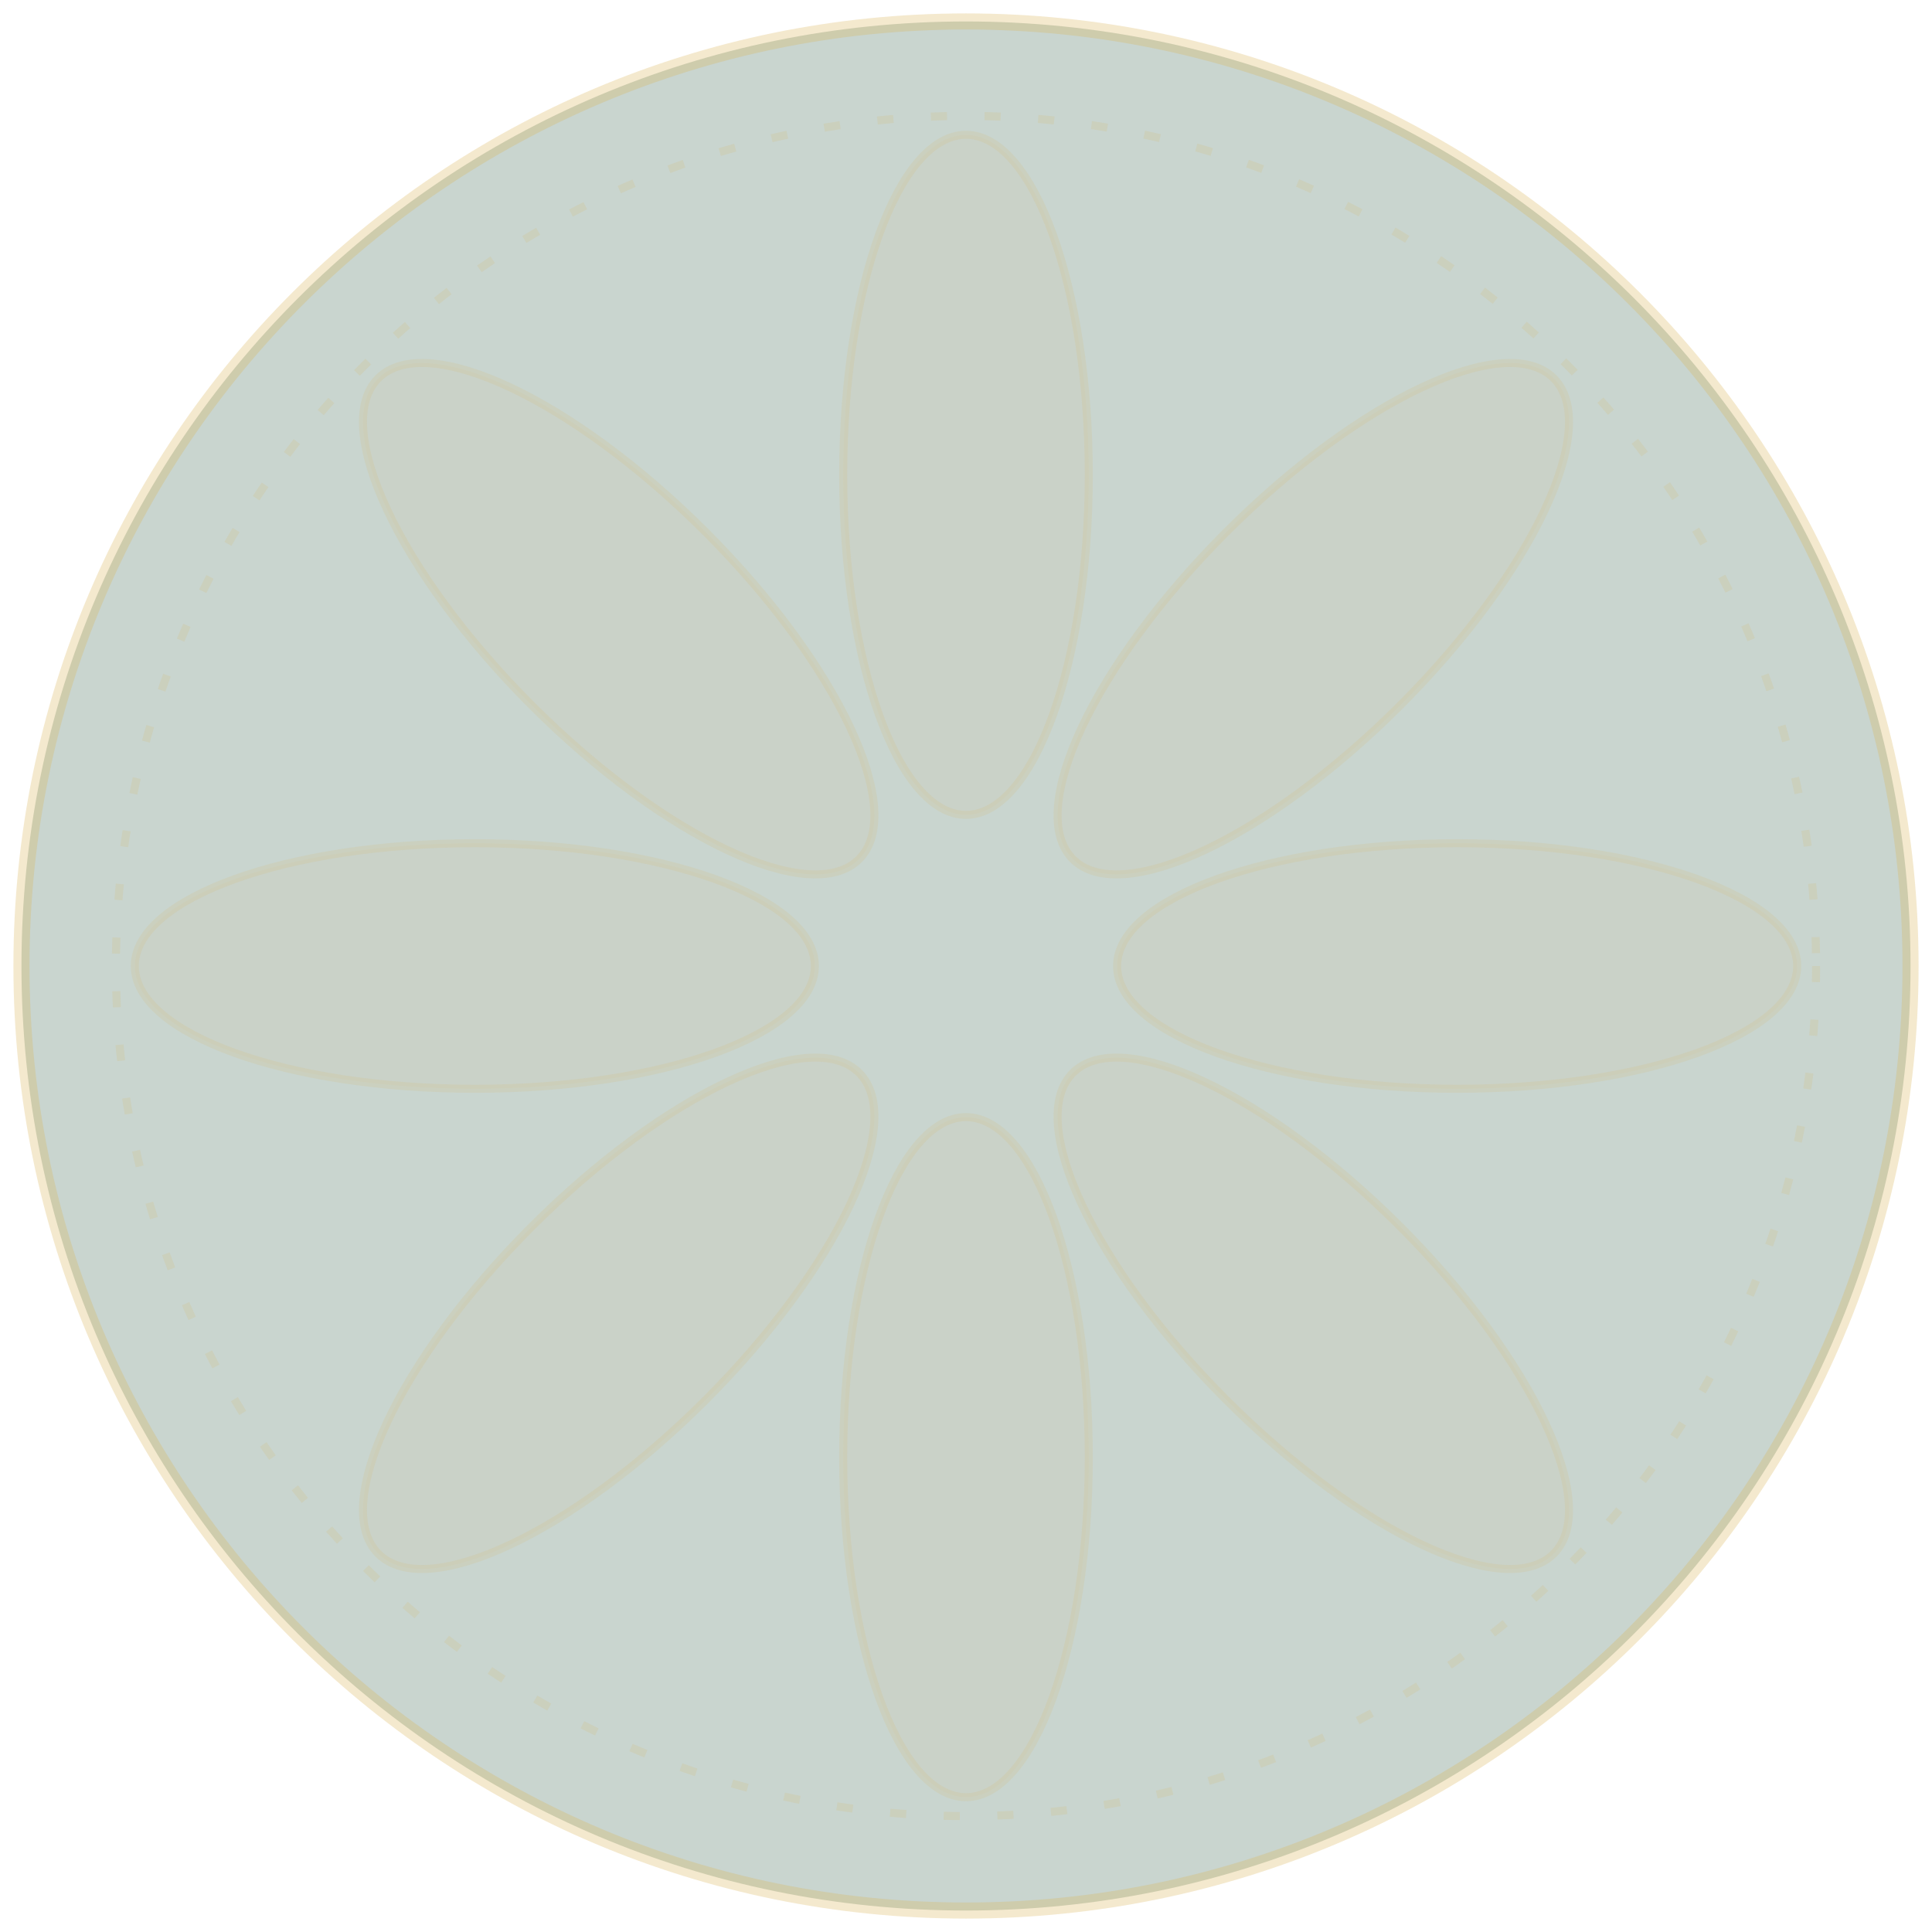
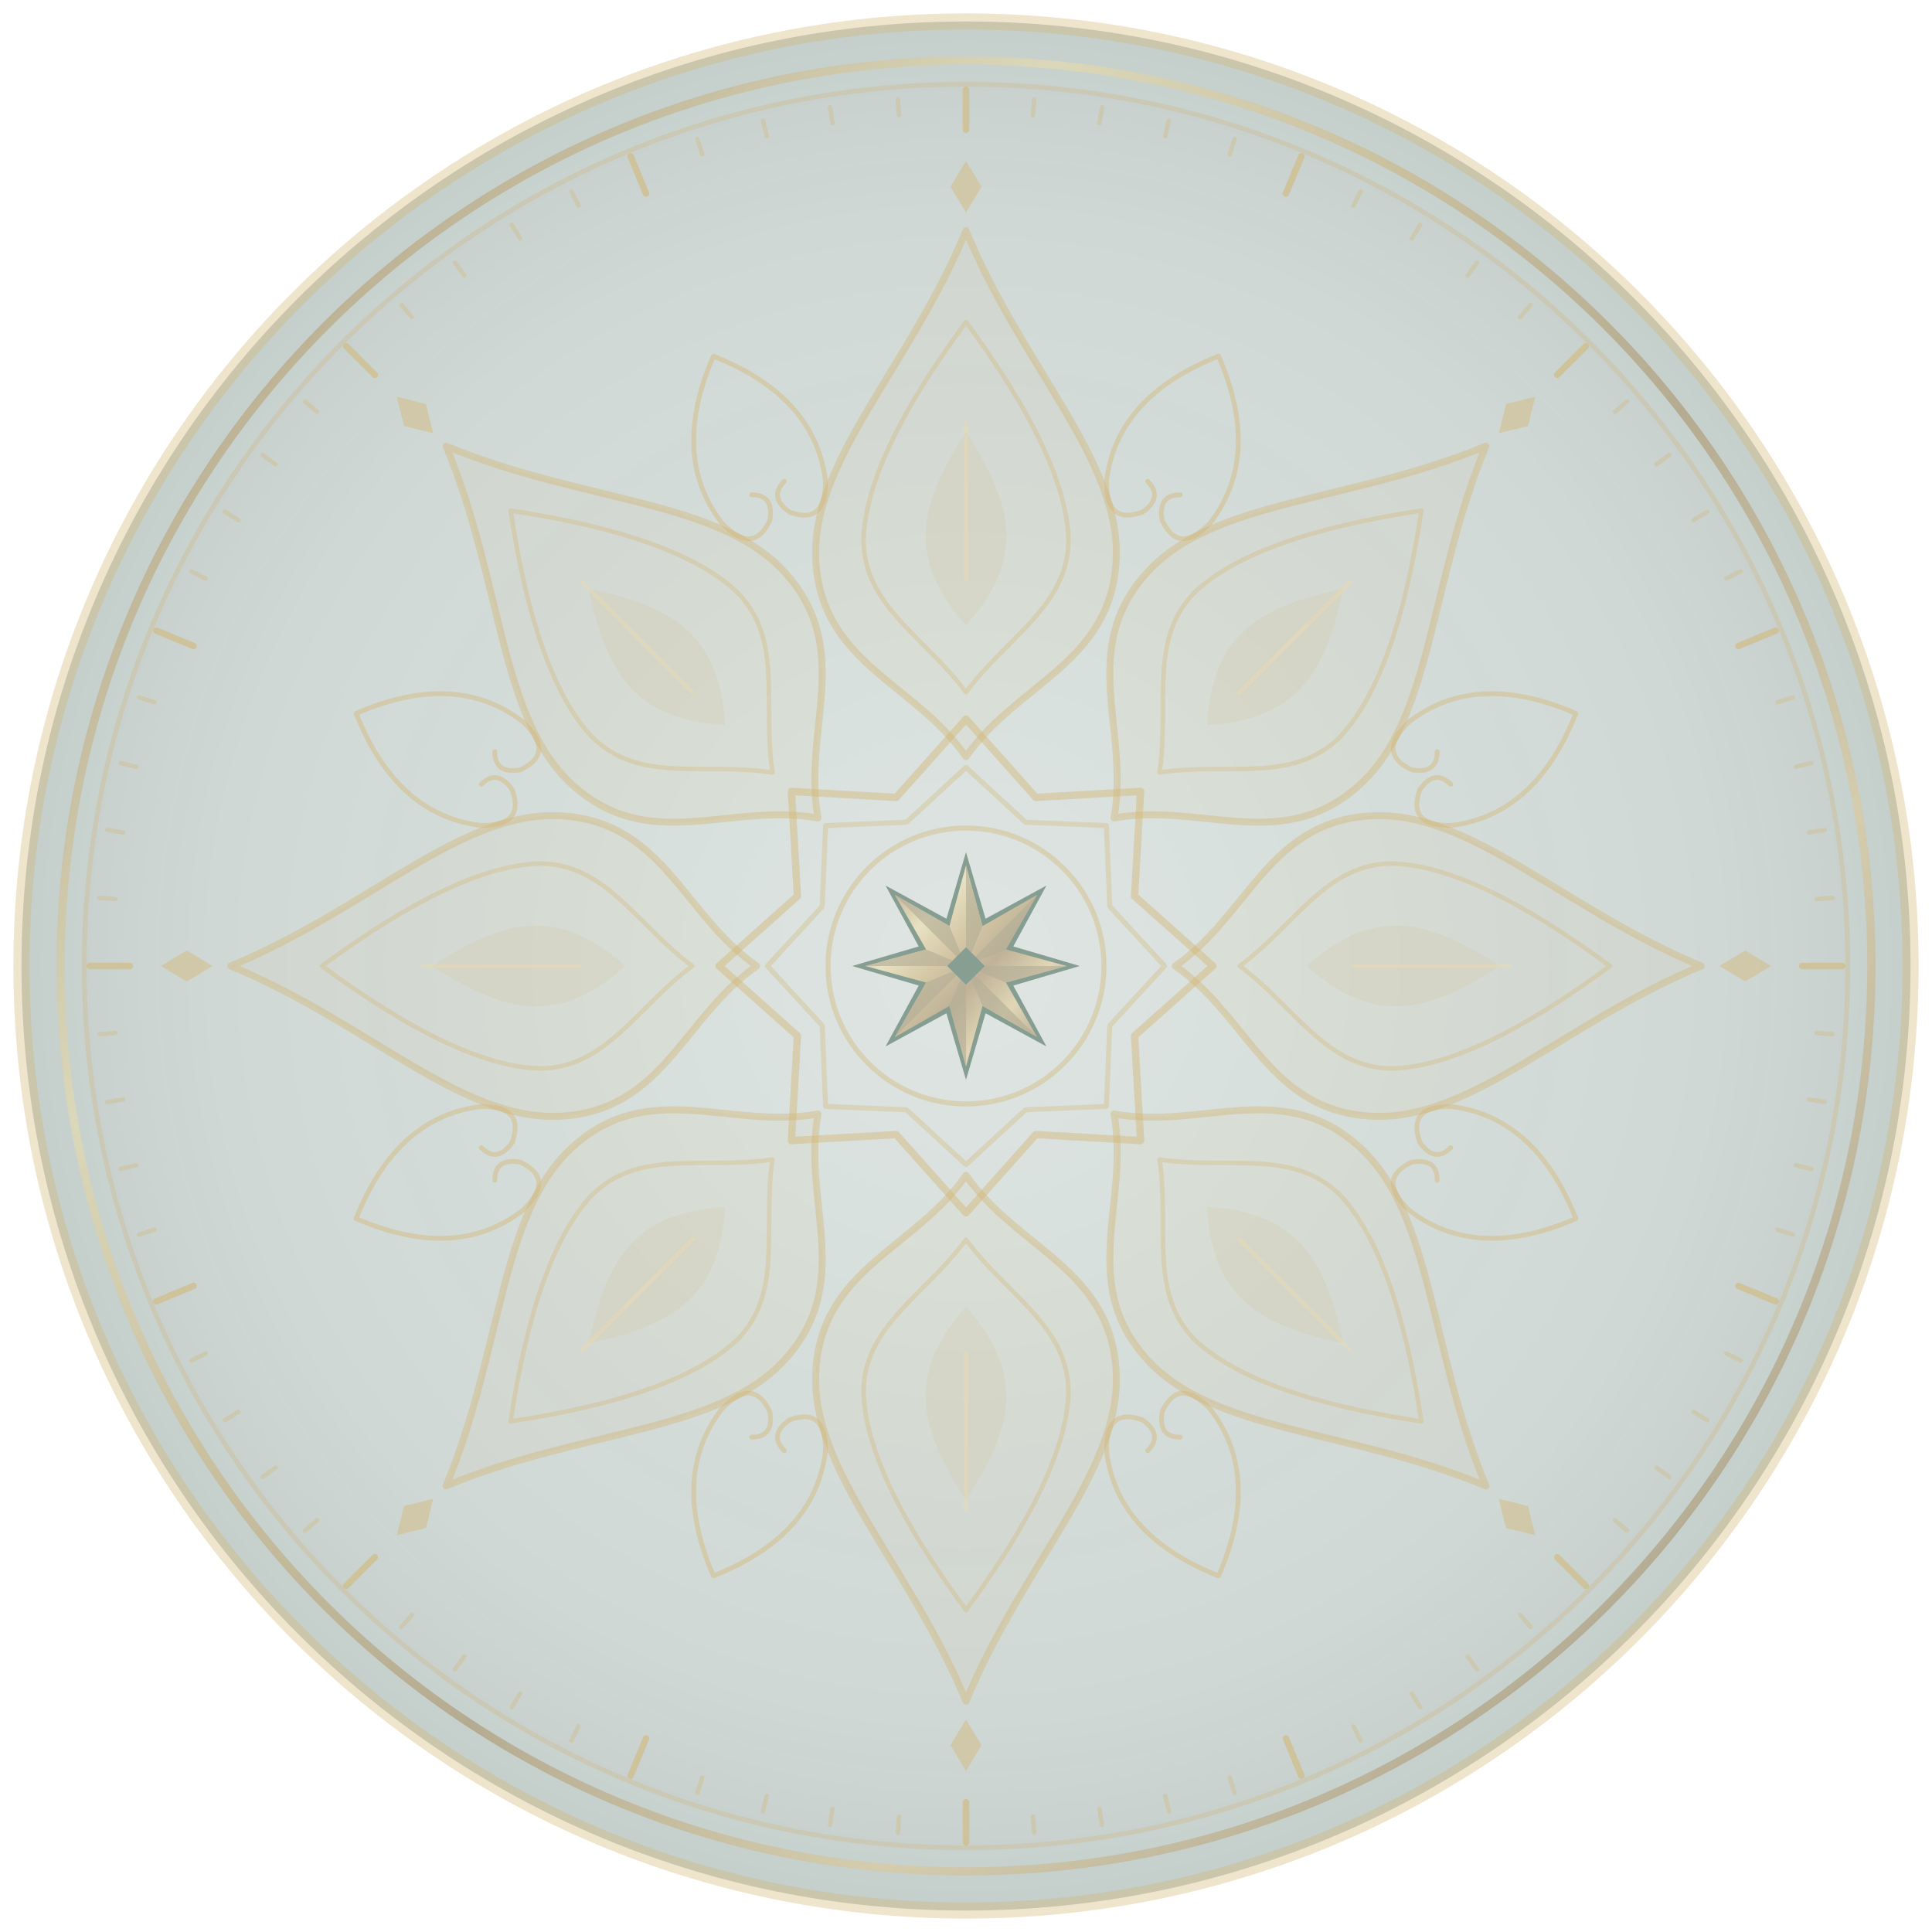
- <svg xmlns="http://www.w3.org/2000/svg" viewBox="0 0 360 360" width="360" height="360">
-   <g transform="translate(180 180)">
-     <circle r="176" fill="#0B4227" fill-opacity="0.22" stroke="#D9B45A" stroke-opacity="0.3" stroke-width="3" />
-     <circle r="158.4" fill="none" stroke="#D9B45A" stroke-opacity="0.16" stroke-width="1.5" stroke-dasharray="3 7" />
-     <g fill="#D9B45A" fill-opacity="0.06" stroke="#D9B45A" stroke-opacity="0.13" stroke-width="1.5">
-       <ellipse cx="0" cy="-91.52" rx="22.88" ry="63.36" transform="rotate(0)" />
-       <ellipse cx="0" cy="-91.52" rx="22.88" ry="63.36" transform="rotate(45)" />
-       <ellipse cx="0" cy="-91.52" rx="22.88" ry="63.36" transform="rotate(90)" />
-       <ellipse cx="0" cy="-91.52" rx="22.88" ry="63.36" transform="rotate(135)" />
-       <ellipse cx="0" cy="-91.52" rx="22.88" ry="63.36" transform="rotate(180)" />
-       <ellipse cx="0" cy="-91.52" rx="22.88" ry="63.36" transform="rotate(225)" />
-       <ellipse cx="0" cy="-91.52" rx="22.88" ry="63.36" transform="rotate(270)" />
-       <ellipse cx="0" cy="-91.52" rx="22.88" ry="63.36" transform="rotate(315)" />
+ <svg xmlns="http://www.w3.org/2000/svg" xmlns:xlink="http://www.w3.org/1999/xlink" viewBox="0 0 360 360" width="360" height="360">
+   <defs>
+     <radialGradient id="hokm-medallion-tint" cx=".5" cy=".5" r=".6" fx=".5" fy=".5">
+       <stop offset="0" stop-color="#154634" stop-opacity="0.14" />
+       <stop offset="0.67" stop-color="#123B2D" stop-opacity="0.2" />
+       <stop offset="1" stop-color="#0B392A" stop-opacity="0.29" />
+     </radialGradient>
+     <linearGradient id="hokm-medallion-brass" x1="0%" y1="0%" x2="95%" y2="88%">
+       <stop offset="0" stop-color="#785736" />
+       <stop offset="0.16" stop-color="#B59258" />
+       <stop offset="0.31" stop-color="#F3DEA4" />
+       <stop offset="0.45" stop-color="#CEAD6C" />
+       <stop offset="0.61" stop-color="#A1804E" />
+       <stop offset="0.78" stop-color="#E5C78A" />
+       <stop offset="1" stop-color="#87673F" />
+     </linearGradient>
+     <g id="hokm-medallion-petal">
+       <path d="M0-39C-9.6-52.8-27.1-56.4-28-75.82C-28.8-94.2-10.48-111.62 0-137C10.48-111.62 28.8-94.2 28-75.82C27.1-56.4 9.6-52.8 0-39Z" fill="#D3B675" fill-opacity="0.07" stroke="#D3B675" stroke-opacity="0.42" stroke-width="1.3" />
+       <path d="M0-51C-7.68-61.4-19.1-67.1-19.1-79.5Q-18.61-94.8 0-120Q18.61-94.8 19.1-79.5C19.1-67.1 7.68-61.4 0-51Z" fill="none" stroke="#D3B675" stroke-width="0.83" stroke-opacity="0.34" />
+       <path d="M0-63.5C-11.7-76.6-8.2-86.6 0-99.5C8.2-86.6 11.7-76.6 0-63.5Z" fill="#D3B675" fill-opacity="0.13" />
+       <path d="M0-72V-101.2" fill="none" stroke="#F2DDA1" stroke-width="0.7" stroke-opacity="0.35" />
+       <path d="M0 -150L2.9 -145.2L0 -140.4L-2.9 -145.2Z" fill="#D3B675" fill-opacity="0.46" />
+     </g>
+     <g id="hokm-medallion-stem">
+       <path d="M0-123C-9.0-114.3-13.4-104.5-10.44-93.67Q-7.4-85.8-2.0-90.7Q.6-94.8-3.3-96.4M0-123C9-114.3 13.4-104.5 10.44-93.67Q7.4-85.8 2-90.7Q-.6-94.8 3.3-96.4" fill="none" stroke="#D3B675" stroke-width="0.89" stroke-opacity="0.44" />
+     </g>
+   </defs>
+   <g transform="translate(180 180)" stroke-linejoin="round" stroke-linecap="round">
+     <circle cx="0" cy="0" r="176" fill="url(#hokm-medallion-tint)" stroke="#D3B675" stroke-width="3" stroke-opacity="0.37" />
+     <circle cx="0" cy="0" r="168.7" fill="none" stroke="url(#hokm-medallion-brass)" stroke-width="1.54" stroke-opacity="0.47" />
+     <circle cx="0" cy="0" r="164.3" fill="none" stroke="#D3B675" stroke-width="0.89" stroke-opacity="0.27" />
+     <g transform="rotate(0 0 0)">
+       <path d="M0-155.8V-163.3" fill="none" stroke="#D3B675" stroke-width="1.21" stroke-opacity="0.57" />
+     </g>
+     <g transform="rotate(4.5 0 0)">
+       <path d="M0-159V-162" fill="none" stroke="#D3B675" stroke-width="0.81" stroke-opacity="0.35" />
+     </g>
+     <g transform="rotate(9 0 0)">
+       <path d="M0-159V-162" fill="none" stroke="#D3B675" stroke-width="0.81" stroke-opacity="0.35" />
+     </g>
+     <g transform="rotate(13.5 0 0)">
+       <path d="M0-159V-162" fill="none" stroke="#D3B675" stroke-width="0.81" stroke-opacity="0.35" />
+     </g>
+     <g transform="rotate(18 0 0)">
+       <path d="M0-159V-162" fill="none" stroke="#D3B675" stroke-width="0.81" stroke-opacity="0.35" />
+     </g>
+     <g transform="rotate(22.5 0 0)">
+       <path d="M0-155.8V-163.3" fill="none" stroke="#D3B675" stroke-width="1.21" stroke-opacity="0.57" />
+     </g>
+     <g transform="rotate(27 0 0)">
+       <path d="M0-159V-162" fill="none" stroke="#D3B675" stroke-width="0.81" stroke-opacity="0.35" />
+     </g>
+     <g transform="rotate(31.5 0 0)">
+       <path d="M0-159V-162" fill="none" stroke="#D3B675" stroke-width="0.81" stroke-opacity="0.35" />
+     </g>
+     <g transform="rotate(36 0 0)">
+       <path d="M0-159V-162" fill="none" stroke="#D3B675" stroke-width="0.81" stroke-opacity="0.35" />
+     </g>
+     <g transform="rotate(40.5 0 0)">
+       <path d="M0-159V-162" fill="none" stroke="#D3B675" stroke-width="0.81" stroke-opacity="0.35" />
+     </g>
+     <g transform="rotate(45 0 0)">
+       <path d="M0-155.8V-163.3" fill="none" stroke="#D3B675" stroke-width="1.21" stroke-opacity="0.57" />
+     </g>
+     <g transform="rotate(49.5 0 0)">
+       <path d="M0-159V-162" fill="none" stroke="#D3B675" stroke-width="0.81" stroke-opacity="0.35" />
+     </g>
+     <g transform="rotate(54 0 0)">
+       <path d="M0-159V-162" fill="none" stroke="#D3B675" stroke-width="0.81" stroke-opacity="0.35" />
+     </g>
+     <g transform="rotate(58.5 0 0)">
+       <path d="M0-159V-162" fill="none" stroke="#D3B675" stroke-width="0.81" stroke-opacity="0.35" />
+     </g>
+     <g transform="rotate(63 0 0)">
+       <path d="M0-159V-162" fill="none" stroke="#D3B675" stroke-width="0.81" stroke-opacity="0.35" />
+     </g>
+     <g transform="rotate(67.5 0 0)">
+       <path d="M0-155.8V-163.3" fill="none" stroke="#D3B675" stroke-width="1.21" stroke-opacity="0.57" />
+     </g>
+     <g transform="rotate(72 0 0)">
+       <path d="M0-159V-162" fill="none" stroke="#D3B675" stroke-width="0.81" stroke-opacity="0.35" />
+     </g>
+     <g transform="rotate(76.5 0 0)">
+       <path d="M0-159V-162" fill="none" stroke="#D3B675" stroke-width="0.81" stroke-opacity="0.35" />
+     </g>
+     <g transform="rotate(81 0 0)">
+       <path d="M0-159V-162" fill="none" stroke="#D3B675" stroke-width="0.81" stroke-opacity="0.35" />
+     </g>
+     <g transform="rotate(85.5 0 0)">
+       <path d="M0-159V-162" fill="none" stroke="#D3B675" stroke-width="0.81" stroke-opacity="0.35" />
+     </g>
+     <g transform="rotate(90 0 0)">
+       <path d="M0-155.8V-163.3" fill="none" stroke="#D3B675" stroke-width="1.21" stroke-opacity="0.57" />
+     </g>
+     <g transform="rotate(94.5 0 0)">
+       <path d="M0-159V-162" fill="none" stroke="#D3B675" stroke-width="0.81" stroke-opacity="0.35" />
+     </g>
+     <g transform="rotate(99 0 0)">
+       <path d="M0-159V-162" fill="none" stroke="#D3B675" stroke-width="0.81" stroke-opacity="0.35" />
+     </g>
+     <g transform="rotate(103.5 0 0)">
+       <path d="M0-159V-162" fill="none" stroke="#D3B675" stroke-width="0.81" stroke-opacity="0.35" />
+     </g>
+     <g transform="rotate(108 0 0)">
+       <path d="M0-159V-162" fill="none" stroke="#D3B675" stroke-width="0.81" stroke-opacity="0.35" />
+     </g>
+     <g transform="rotate(112.5 0 0)">
+       <path d="M0-155.8V-163.3" fill="none" stroke="#D3B675" stroke-width="1.21" stroke-opacity="0.57" />
+     </g>
+     <g transform="rotate(117 0 0)">
+       <path d="M0-159V-162" fill="none" stroke="#D3B675" stroke-width="0.81" stroke-opacity="0.35" />
+     </g>
+     <g transform="rotate(121.5 0 0)">
+       <path d="M0-159V-162" fill="none" stroke="#D3B675" stroke-width="0.81" stroke-opacity="0.35" />
+     </g>
+     <g transform="rotate(126 0 0)">
+       <path d="M0-159V-162" fill="none" stroke="#D3B675" stroke-width="0.81" stroke-opacity="0.35" />
+     </g>
+     <g transform="rotate(130.5 0 0)">
+       <path d="M0-159V-162" fill="none" stroke="#D3B675" stroke-width="0.81" stroke-opacity="0.35" />
+     </g>
+     <g transform="rotate(135 0 0)">
+       <path d="M0-155.8V-163.3" fill="none" stroke="#D3B675" stroke-width="1.21" stroke-opacity="0.57" />
+     </g>
+     <g transform="rotate(139.5 0 0)">
+       <path d="M0-159V-162" fill="none" stroke="#D3B675" stroke-width="0.81" stroke-opacity="0.35" />
+     </g>
+     <g transform="rotate(144 0 0)">
+       <path d="M0-159V-162" fill="none" stroke="#D3B675" stroke-width="0.81" stroke-opacity="0.35" />
+     </g>
+     <g transform="rotate(148.5 0 0)">
+       <path d="M0-159V-162" fill="none" stroke="#D3B675" stroke-width="0.81" stroke-opacity="0.35" />
+     </g>
+     <g transform="rotate(153 0 0)">
+       <path d="M0-159V-162" fill="none" stroke="#D3B675" stroke-width="0.81" stroke-opacity="0.35" />
+     </g>
+     <g transform="rotate(157.5 0 0)">
+       <path d="M0-155.8V-163.3" fill="none" stroke="#D3B675" stroke-width="1.21" stroke-opacity="0.57" />
+     </g>
+     <g transform="rotate(162 0 0)">
+       <path d="M0-159V-162" fill="none" stroke="#D3B675" stroke-width="0.81" stroke-opacity="0.35" />
+     </g>
+     <g transform="rotate(166.5 0 0)">
+       <path d="M0-159V-162" fill="none" stroke="#D3B675" stroke-width="0.81" stroke-opacity="0.35" />
+     </g>
+     <g transform="rotate(171 0 0)">
+       <path d="M0-159V-162" fill="none" stroke="#D3B675" stroke-width="0.81" stroke-opacity="0.35" />
+     </g>
+     <g transform="rotate(175.5 0 0)">
+       <path d="M0-159V-162" fill="none" stroke="#D3B675" stroke-width="0.81" stroke-opacity="0.35" />
+     </g>
+     <g transform="rotate(180 0 0)">
+       <path d="M0-155.8V-163.3" fill="none" stroke="#D3B675" stroke-width="1.21" stroke-opacity="0.57" />
+     </g>
+     <g transform="rotate(184.5 0 0)">
+       <path d="M0-159V-162" fill="none" stroke="#D3B675" stroke-width="0.81" stroke-opacity="0.35" />
+     </g>
+     <g transform="rotate(189 0 0)">
+       <path d="M0-159V-162" fill="none" stroke="#D3B675" stroke-width="0.81" stroke-opacity="0.35" />
+     </g>
+     <g transform="rotate(193.5 0 0)">
+       <path d="M0-159V-162" fill="none" stroke="#D3B675" stroke-width="0.81" stroke-opacity="0.35" />
+     </g>
+     <g transform="rotate(198 0 0)">
+       <path d="M0-159V-162" fill="none" stroke="#D3B675" stroke-width="0.81" stroke-opacity="0.35" />
+     </g>
+     <g transform="rotate(202.5 0 0)">
+       <path d="M0-155.8V-163.3" fill="none" stroke="#D3B675" stroke-width="1.21" stroke-opacity="0.57" />
+     </g>
+     <g transform="rotate(207 0 0)">
+       <path d="M0-159V-162" fill="none" stroke="#D3B675" stroke-width="0.81" stroke-opacity="0.35" />
+     </g>
+     <g transform="rotate(211.5 0 0)">
+       <path d="M0-159V-162" fill="none" stroke="#D3B675" stroke-width="0.81" stroke-opacity="0.35" />
+     </g>
+     <g transform="rotate(216 0 0)">
+       <path d="M0-159V-162" fill="none" stroke="#D3B675" stroke-width="0.81" stroke-opacity="0.35" />
+     </g>
+     <g transform="rotate(220.5 0 0)">
+       <path d="M0-159V-162" fill="none" stroke="#D3B675" stroke-width="0.81" stroke-opacity="0.35" />
+     </g>
+     <g transform="rotate(225 0 0)">
+       <path d="M0-155.8V-163.3" fill="none" stroke="#D3B675" stroke-width="1.21" stroke-opacity="0.57" />
+     </g>
+     <g transform="rotate(229.5 0 0)">
+       <path d="M0-159V-162" fill="none" stroke="#D3B675" stroke-width="0.81" stroke-opacity="0.35" />
+     </g>
+     <g transform="rotate(234 0 0)">
+       <path d="M0-159V-162" fill="none" stroke="#D3B675" stroke-width="0.81" stroke-opacity="0.35" />
+     </g>
+     <g transform="rotate(238.5 0 0)">
+       <path d="M0-159V-162" fill="none" stroke="#D3B675" stroke-width="0.81" stroke-opacity="0.35" />
+     </g>
+     <g transform="rotate(243 0 0)">
+       <path d="M0-159V-162" fill="none" stroke="#D3B675" stroke-width="0.81" stroke-opacity="0.35" />
+     </g>
+     <g transform="rotate(247.5 0 0)">
+       <path d="M0-155.8V-163.3" fill="none" stroke="#D3B675" stroke-width="1.21" stroke-opacity="0.57" />
+     </g>
+     <g transform="rotate(252 0 0)">
+       <path d="M0-159V-162" fill="none" stroke="#D3B675" stroke-width="0.81" stroke-opacity="0.35" />
+     </g>
+     <g transform="rotate(256.5 0 0)">
+       <path d="M0-159V-162" fill="none" stroke="#D3B675" stroke-width="0.81" stroke-opacity="0.35" />
+     </g>
+     <g transform="rotate(261 0 0)">
+       <path d="M0-159V-162" fill="none" stroke="#D3B675" stroke-width="0.81" stroke-opacity="0.35" />
+     </g>
+     <g transform="rotate(265.5 0 0)">
+       <path d="M0-159V-162" fill="none" stroke="#D3B675" stroke-width="0.81" stroke-opacity="0.35" />
+     </g>
+     <g transform="rotate(270 0 0)">
+       <path d="M0-155.8V-163.3" fill="none" stroke="#D3B675" stroke-width="1.21" stroke-opacity="0.57" />
+     </g>
+     <g transform="rotate(274.5 0 0)">
+       <path d="M0-159V-162" fill="none" stroke="#D3B675" stroke-width="0.81" stroke-opacity="0.35" />
+     </g>
+     <g transform="rotate(279 0 0)">
+       <path d="M0-159V-162" fill="none" stroke="#D3B675" stroke-width="0.81" stroke-opacity="0.35" />
+     </g>
+     <g transform="rotate(283.5 0 0)">
+       <path d="M0-159V-162" fill="none" stroke="#D3B675" stroke-width="0.81" stroke-opacity="0.35" />
+     </g>
+     <g transform="rotate(288 0 0)">
+       <path d="M0-159V-162" fill="none" stroke="#D3B675" stroke-width="0.81" stroke-opacity="0.35" />
+     </g>
+     <g transform="rotate(292.5 0 0)">
+       <path d="M0-155.8V-163.3" fill="none" stroke="#D3B675" stroke-width="1.21" stroke-opacity="0.57" />
+     </g>
+     <g transform="rotate(297 0 0)">
+       <path d="M0-159V-162" fill="none" stroke="#D3B675" stroke-width="0.81" stroke-opacity="0.35" />
+     </g>
+     <g transform="rotate(301.5 0 0)">
+       <path d="M0-159V-162" fill="none" stroke="#D3B675" stroke-width="0.81" stroke-opacity="0.35" />
+     </g>
+     <g transform="rotate(306 0 0)">
+       <path d="M0-159V-162" fill="none" stroke="#D3B675" stroke-width="0.81" stroke-opacity="0.35" />
+     </g>
+     <g transform="rotate(310.5 0 0)">
+       <path d="M0-159V-162" fill="none" stroke="#D3B675" stroke-width="0.81" stroke-opacity="0.35" />
+     </g>
+     <g transform="rotate(315 0 0)">
+       <path d="M0-155.8V-163.3" fill="none" stroke="#D3B675" stroke-width="1.21" stroke-opacity="0.57" />
+     </g>
+     <g transform="rotate(319.5 0 0)">
+       <path d="M0-159V-162" fill="none" stroke="#D3B675" stroke-width="0.81" stroke-opacity="0.35" />
+     </g>
+     <g transform="rotate(324 0 0)">
+       <path d="M0-159V-162" fill="none" stroke="#D3B675" stroke-width="0.81" stroke-opacity="0.35" />
+     </g>
+     <g transform="rotate(328.5 0 0)">
+       <path d="M0-159V-162" fill="none" stroke="#D3B675" stroke-width="0.81" stroke-opacity="0.35" />
+     </g>
+     <g transform="rotate(333 0 0)">
+       <path d="M0-159V-162" fill="none" stroke="#D3B675" stroke-width="0.81" stroke-opacity="0.35" />
+     </g>
+     <g transform="rotate(337.5 0 0)">
+       <path d="M0-155.8V-163.3" fill="none" stroke="#D3B675" stroke-width="1.21" stroke-opacity="0.57" />
+     </g>
+     <g transform="rotate(342 0 0)">
+       <path d="M0-159V-162" fill="none" stroke="#D3B675" stroke-width="0.81" stroke-opacity="0.35" />
+     </g>
+     <g transform="rotate(346.5 0 0)">
+       <path d="M0-159V-162" fill="none" stroke="#D3B675" stroke-width="0.81" stroke-opacity="0.35" />
+     </g>
+     <g transform="rotate(351 0 0)">
+       <path d="M0-159V-162" fill="none" stroke="#D3B675" stroke-width="0.81" stroke-opacity="0.35" />
+     </g>
+     <g transform="rotate(355.5 0 0)">
+       <path d="M0-159V-162" fill="none" stroke="#D3B675" stroke-width="0.81" stroke-opacity="0.35" />
+     </g>
+     <g transform="rotate(0 0 0)">
+       <use href="#hokm-medallion-petal" xlink:href="#hokm-medallion-petal" />
+       <use href="#hokm-medallion-stem" xlink:href="#hokm-medallion-stem" transform="rotate(22.5 0 0)" />
+     </g>
+     <g transform="rotate(45 0 0)">
+       <use href="#hokm-medallion-petal" xlink:href="#hokm-medallion-petal" />
+       <use href="#hokm-medallion-stem" xlink:href="#hokm-medallion-stem" transform="rotate(22.5 0 0)" />
+     </g>
+     <g transform="rotate(90 0 0)">
+       <use href="#hokm-medallion-petal" xlink:href="#hokm-medallion-petal" />
+       <use href="#hokm-medallion-stem" xlink:href="#hokm-medallion-stem" transform="rotate(22.5 0 0)" />
+     </g>
+     <g transform="rotate(135 0 0)">
+       <use href="#hokm-medallion-petal" xlink:href="#hokm-medallion-petal" />
+       <use href="#hokm-medallion-stem" xlink:href="#hokm-medallion-stem" transform="rotate(22.5 0 0)" />
+     </g>
+     <g transform="rotate(180 0 0)">
+       <use href="#hokm-medallion-petal" xlink:href="#hokm-medallion-petal" />
+       <use href="#hokm-medallion-stem" xlink:href="#hokm-medallion-stem" transform="rotate(22.5 0 0)" />
+     </g>
+     <g transform="rotate(225 0 0)">
+       <use href="#hokm-medallion-petal" xlink:href="#hokm-medallion-petal" />
+       <use href="#hokm-medallion-stem" xlink:href="#hokm-medallion-stem" transform="rotate(22.5 0 0)" />
+     </g>
+     <g transform="rotate(270 0 0)">
+       <use href="#hokm-medallion-petal" xlink:href="#hokm-medallion-petal" />
+       <use href="#hokm-medallion-stem" xlink:href="#hokm-medallion-stem" transform="rotate(22.5 0 0)" />
+     </g>
+     <g transform="rotate(315 0 0)">
+       <use href="#hokm-medallion-petal" xlink:href="#hokm-medallion-petal" />
+       <use href="#hokm-medallion-stem" xlink:href="#hokm-medallion-stem" transform="rotate(22.5 0 0)" />
+     </g>
+     <path d="M0 -46L13.01 -31.41L32.53 -32.53L31.41 -13.01L46 0L31.41 13.01L32.53 32.53L13.01 31.41L0 46L-13.01 31.41L-32.53 32.53L-31.41 13.01L-46 0L-31.41 -13.01L-32.53 -32.53L-13.01 -31.41Z" fill="none" stroke="#D3B675" stroke-width="1.37" stroke-opacity="0.46" />
+     <path d="M0 -37L11.1 -26.79L26.16 -26.16L26.79 -11.1L37 0L26.79 11.1L26.16 26.16L11.1 26.79L0 37L-11.1 26.79L-26.16 26.16L-26.79 11.1L-37 0L-26.79 -11.1L-26.16 -26.16L-11.1 -26.79Z" fill="none" stroke="#D3B675" stroke-width="0.94" stroke-opacity="0.34" />
+     <circle cx="0" cy="0" r="25.7" fill="none" stroke="#D3B675" stroke-width="0.95" stroke-opacity="0.4" />
+     <g opacity="0.5">
+       <g transform="translate(0 0) scale(1.06)">
+         <path d="M0 -20L3.44 -8.31L14.14 -14.14L8.31 -3.44L20 0L8.31 3.44L14.14 14.14L3.44 8.31L0 20L-3.44 8.31L-14.14 14.14L-8.31 3.44L-20 0L-8.31 -3.44L-14.14 -14.14L-3.44 -8.31Z" fill="#305744" />
+         <path d="M0 -17.7L2.91 -7.02L12.52 -12.52L7.02 -2.91L17.7 0L7.02 2.91L12.52 12.52L2.91 7.02L0 17.7L-2.91 7.02L-12.52 12.52L-7.02 2.91L-17.7 0L-7.02 -2.91L-12.52 -12.52L-2.91 -7.02Z" fill="url(#hokm-medallion-brass)" />
+         <g transform="rotate(0 0 0)">
+           <path d="M0 0V-17.7L2.9 -7.0Z" fill="#8C784D" fill-opacity="0.65" />
+         </g>
+         <g transform="rotate(45 0 0)">
+           <path d="M0 0V-17.7L2.9 -7.0Z" fill="#8C784D" fill-opacity="0.65" />
+         </g>
+         <g transform="rotate(90 0 0)">
+           <path d="M0 0V-17.7L2.9 -7.0Z" fill="#8C784D" fill-opacity="0.65" />
+         </g>
+         <g transform="rotate(135 0 0)">
+           <path d="M0 0V-17.7L2.9 -7.0Z" fill="#8C784D" fill-opacity="0.65" />
+         </g>
+         <g transform="rotate(180 0 0)">
+           <path d="M0 0V-17.7L2.9 -7.0Z" fill="#8C784D" fill-opacity="0.65" />
+         </g>
+         <g transform="rotate(225 0 0)">
+           <path d="M0 0V-17.7L2.9 -7.0Z" fill="#8C784D" fill-opacity="0.65" />
+         </g>
+         <g transform="rotate(270 0 0)">
+           <path d="M0 0V-17.7L2.9 -7.0Z" fill="#8C784D" fill-opacity="0.65" />
+         </g>
+         <g transform="rotate(315 0 0)">
+           <path d="M0 0V-17.7L2.9 -7.0Z" fill="#8C784D" fill-opacity="0.65" />
+         </g>
+         <path d="M0 -3.3L3.3 0L0 3.3L-3.3 0Z" fill="#305744" />
+       </g>
    </g>
  </g>
</svg>
